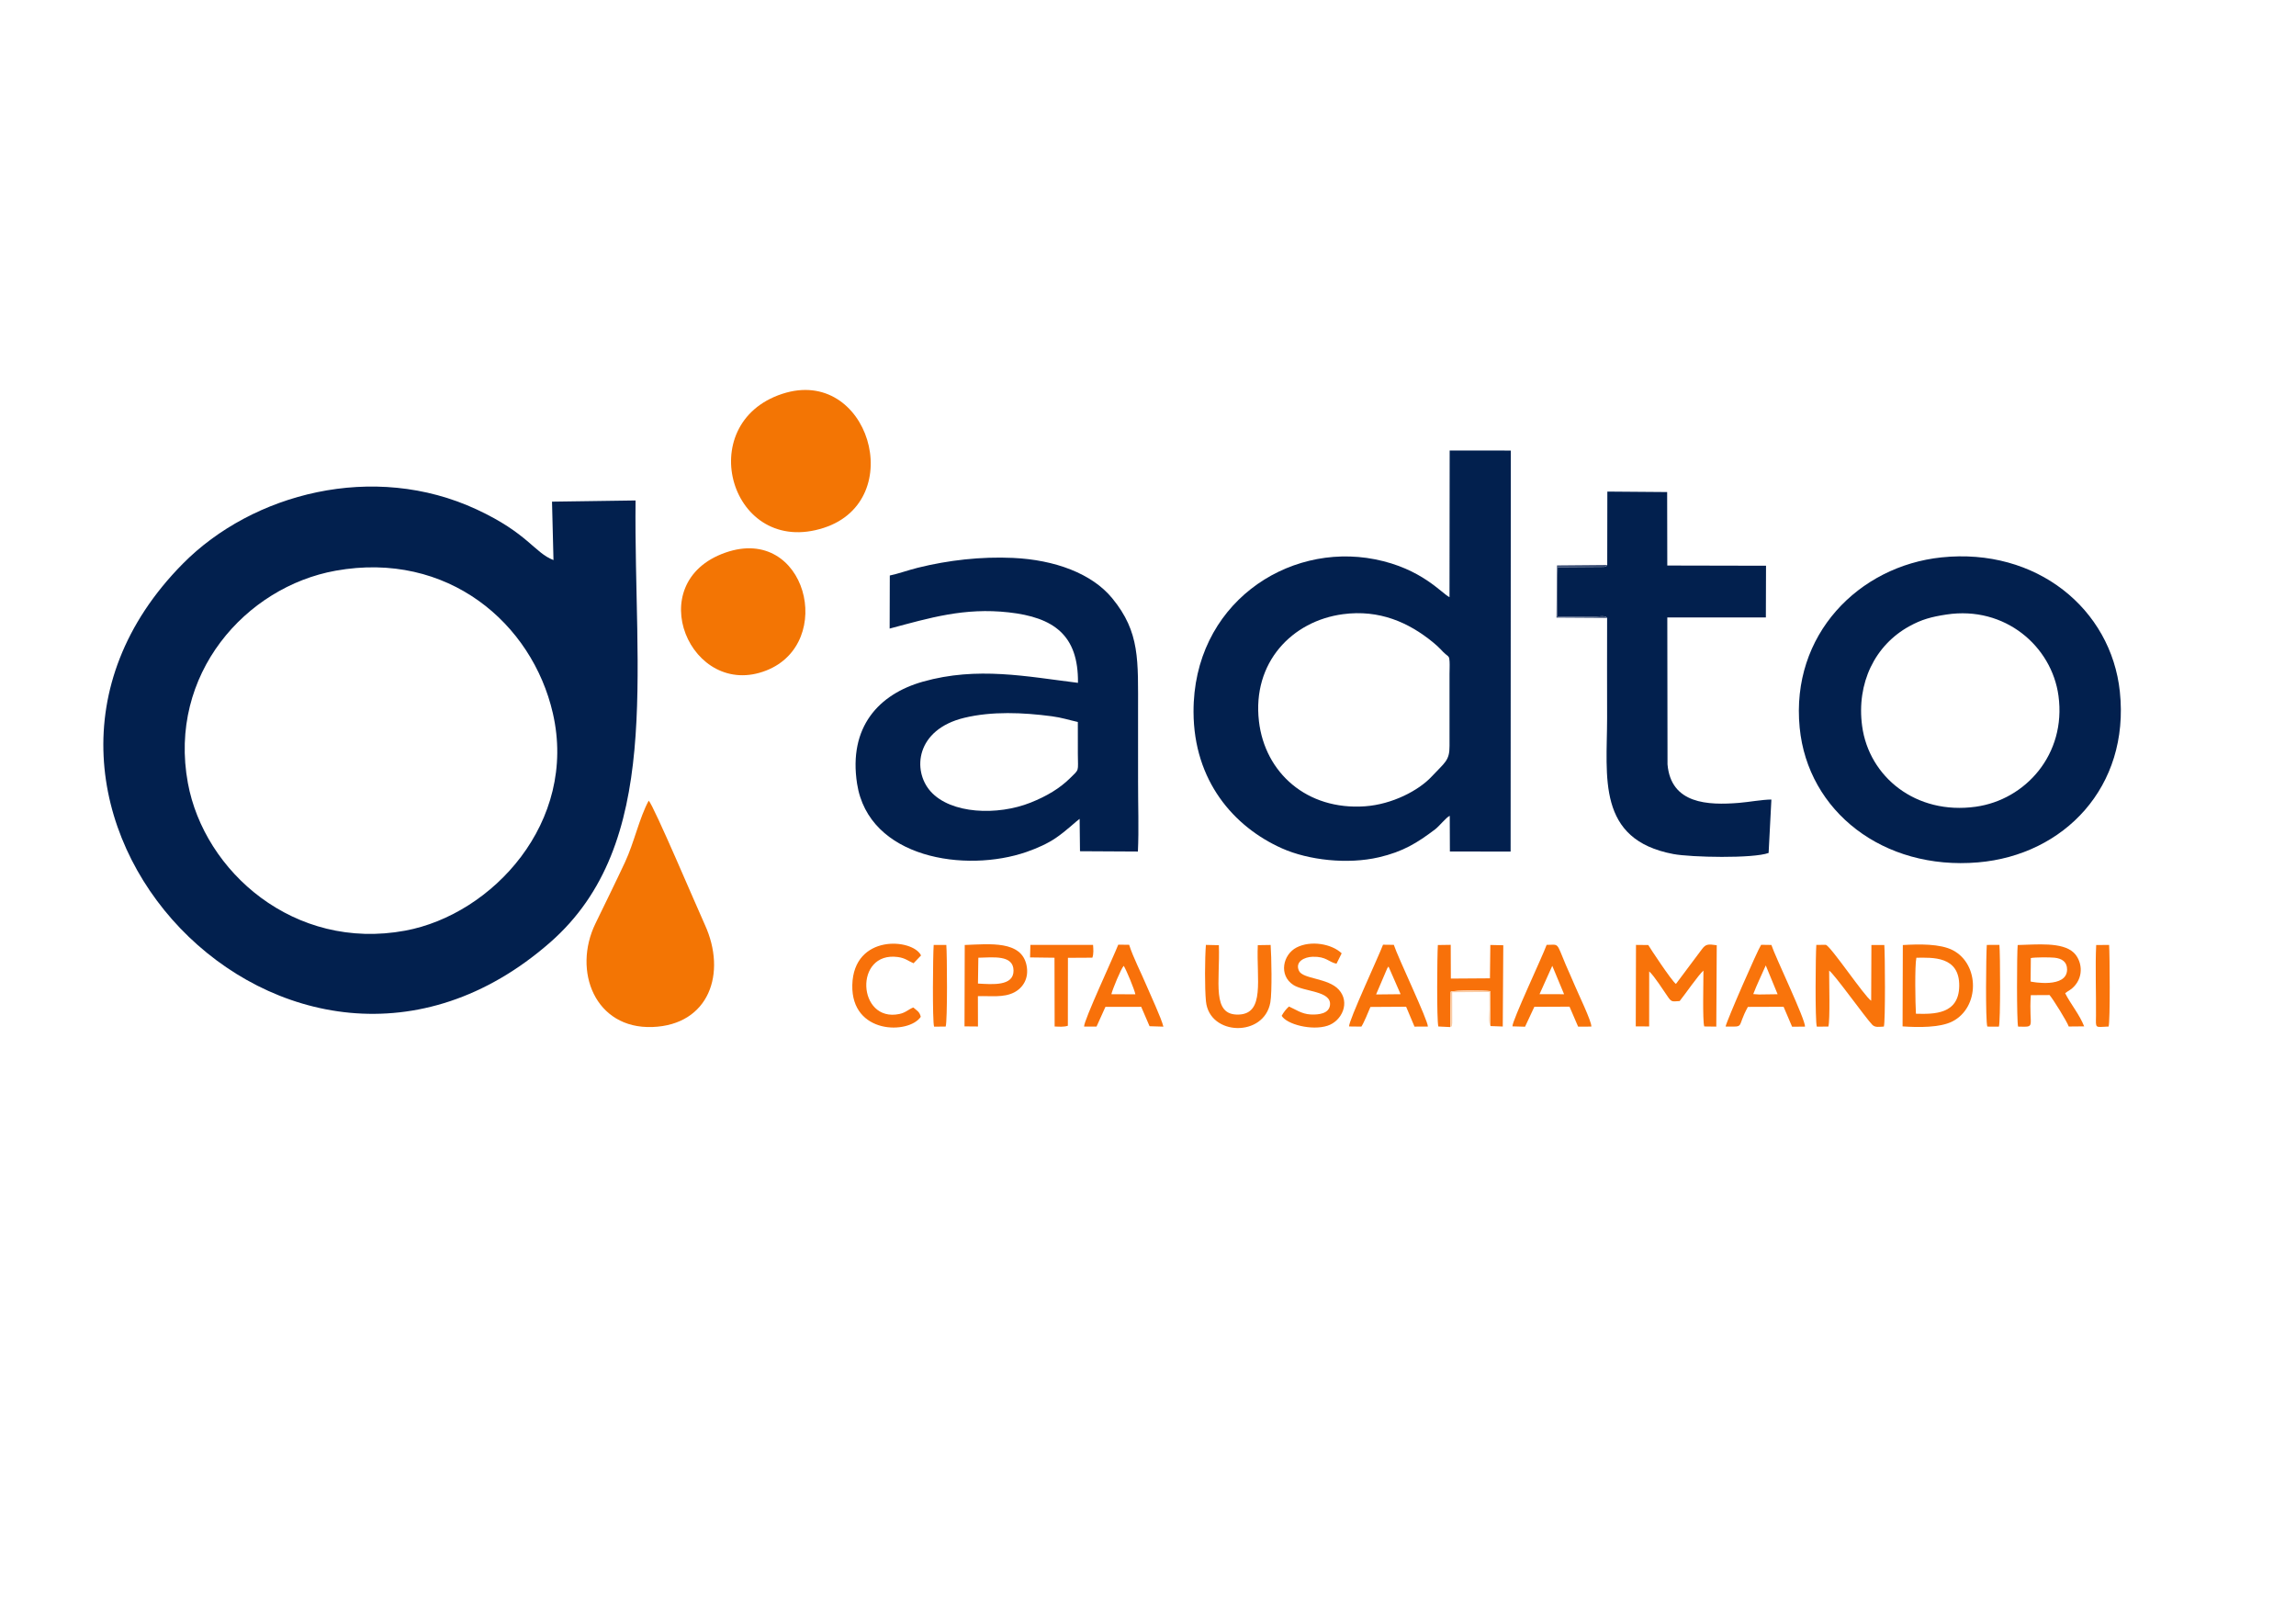
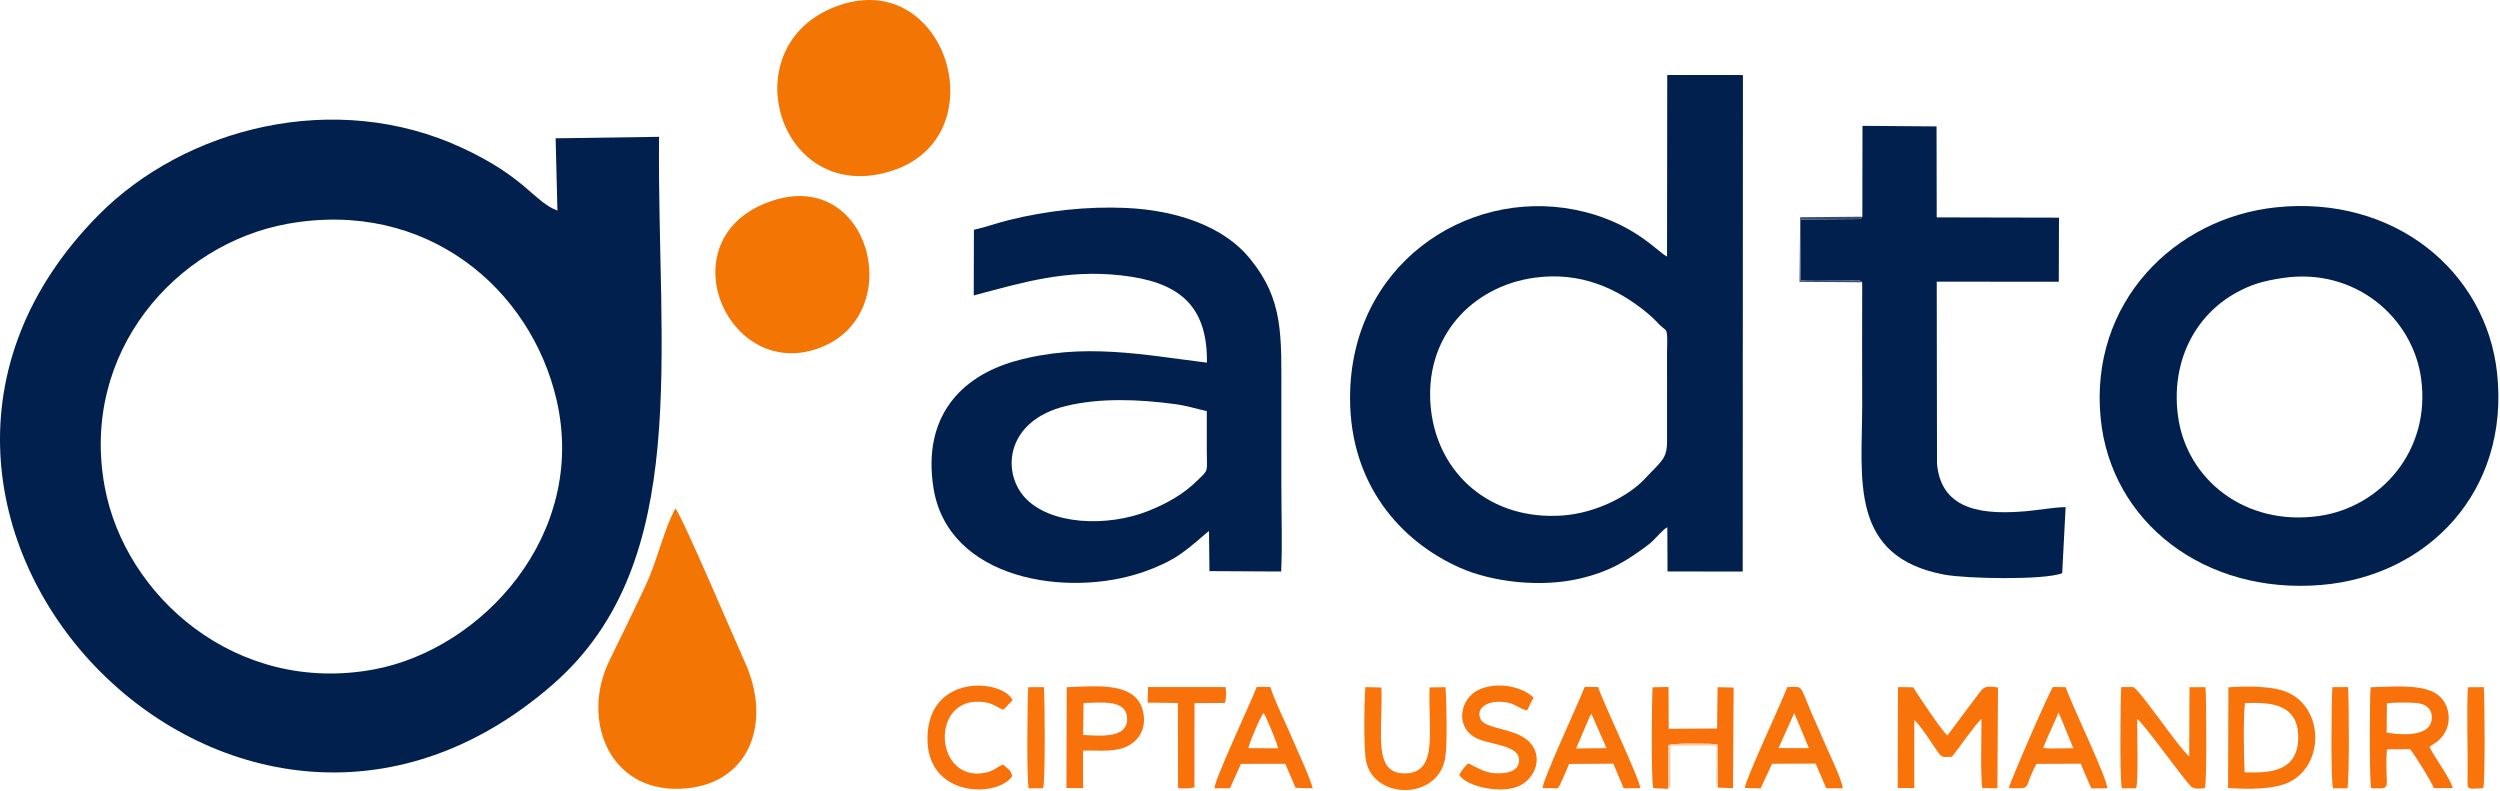
- <svg xmlns="http://www.w3.org/2000/svg" xml:space="preserve" width="297mm" height="210mm" version="1.1" style="shape-rendering:geometricPrecision; text-rendering:geometricPrecision; image-rendering:optimizeQuality; fill-rule:evenodd; clip-rule:evenodd" viewBox="0 0 29700 21000">
-   <defs>
-     <style type="text/css">
-    
-     .fil0 {fill:#02204E}
-     .fil6 {fill:#02204E}
-     .fil4 {fill:#394C73}
-     .fil7 {fill:#F37504}
-     .fil3 {fill:#F8710A}
-     .fil1 {fill:#F8730A}
-     .fil2 {fill:#F9740B}
-     .fil5 {fill:#FACBA3}
-    
-   </style>
-   </defs>
-   <g id="Layer_x0020_1">
-     <g id="_2742622320704">
-       <g>
-         <path class="fil0" d="M16285.09 9328.06c-88.18,-759.42 427.58,-1296.47 1086.79,-1384.51 471.72,-63 851.63,108.11 1161.72,361.18 103.07,84.12 118.12,116.56 164.14,154.34 42.83,35.16 49.34,30.85 53.33,97.8 2.83,47.57 -0.79,111.06 -0.76,160.59l0.04 929.24c1.46,193.08 -61.48,214.16 -231.68,397.48 -166.6,179.41 -510.4,359.41 -861.98,384.03 -752.34,52.69 -1294.29,-434.46 -1371.6,-1100.15zm2465.02 -1605c-98.07,-44.72 -356.32,-369.69 -964.07,-489.3 -1143.62,-225.06 -2351.91,588.95 -2347.03,1974.95 3.12,889.23 519.04,1484.64 1143.92,1763.45 345.39,154.1 851.25,209.28 1254.03,115.34 313.78,-73.19 494.87,-185.76 726.71,-361.03 55.69,-42.1 141.35,-153.43 189.52,-175.4l1.9 461.69 785.56 0.79 2.34 -5186.35 -790.75 -0.5 -2.13 1896.36z" />
-         <path class="fil0" d="M13942.4 9337.73c0.63,138.34 -0.3,276.73 0.18,415.1 0.8,231.98 24.19,188.95 -102.27,313.29 -132.07,129.84 -297.47,229.89 -508.83,314.36 -427.23,170.73 -1033.13,149.11 -1294.97,-146.45 -237.92,-268.55 -190.57,-798.88 437.12,-950.33 357.78,-86.33 759.37,-69.13 1131.36,-20.04 130.66,17.24 223.96,49.05 337.41,74.07zm-2432.39 -1894.37l-1.97 686.25c517.61,-137.76 964.85,-274.03 1540.83,-209.6 579.79,64.85 902.62,292.08 895.13,911.47 -661.58,-81.5 -1301.38,-213.9 -2004.47,-15.71 -570.21,160.72 -966.92,585.49 -852.74,1320.49 150.1,966.24 1405.26,1155.28 2192.34,882.1 138.23,-47.97 272.41,-108.57 377.54,-180.06 139.42,-94.84 270.9,-223.24 308.86,-247.63l4.7 418.48 749.19 4.14c13.76,-293.1 1.4,-608.64 2.18,-902.07 0.8,-300.8 0.04,-601.81 -0.2,-902.62 -0.51,-670.11 27.62,-1030.11 -333.96,-1470.88 -262.46,-319.95 -741.8,-497.36 -1284.83,-522.11 -412.46,-18.79 -834.28,29.12 -1229.62,127.08 -124.26,30.8 -246.09,75.79 -362.98,100.67z" />
-         <path class="fil0" d="M25178.94 7947.79c757.46,-114.99 1361.78,412.16 1448.54,1051.02 103.05,758.82 -428.45,1345.27 -1069.81,1434.87 -776.64,108.5 -1380.75,-387.82 -1469.7,-1041.61 -75.85,-557.44 166.26,-1048.69 610.64,-1292.82 158.51,-87.08 283.04,-121.52 480.33,-151.46zm-65.71 -738.81c-1068.59,111.82 -1950.78,999.98 -1833.6,2201.85 105.77,1084.96 1083.01,1846.79 2307.47,1742.67 1112.48,-94.61 1963.92,-977.24 1834.33,-2207.48 -112.88,-1071.67 -1079.97,-1865.57 -2308.2,-1737.04z" />
-         <path class="fil0" d="M20790.41 7306.93c-17.19,21.69 -2.11,15.44 -39.8,24.8l-601.28 4.47 -4.77 637.03c109.59,5.94 228.89,1.9 339.65,1.85 53.01,-0.02 106.38,0.69 159.33,-0.38 40.15,-0.81 124.27,-18.48 145.35,17.28 -2.35,431.97 0.26,864.2 -0.15,1296.26 -0.73,755.64 -139.63,1571.28 858.97,1757.79 226.07,42.21 1029.4,59.73 1230.28,-14.5l35.85 -690.77c-117.06,0.34 -291.77,32.76 -418.67,43.12 -403.77,32.98 -880.57,14.3 -924.89,-497.76l-2.8 -1900.26 1274.95 0.2 2.04 -669.18 -1277.18 -2.76 -1.81 -950.19 -773.63 -6.09 -1.44 949.09z" />
-         <path class="fil1" d="M21159.55 13274.67l173.18 0.68 0.44 -711.67c68.49,61.44 183.5,246.87 249.16,339.1 42.95,60.33 56.46,49 145.16,44.15 69.9,-87.06 245.36,-340.41 307.37,-393.99 1.19,123.53 -13.63,647.66 10.62,722.68l155.75 1.94 5.84 -1052.5c-112.87,-16.15 -141.51,-16.4 -193,52.84l-334.9 447.66c-51.58,-33.07 -341.28,-472.75 -357.88,-503.09l-158.86 -1.61 -2.88 1053.81z" />
-         <path class="fil2" d="M23501.58 13277.93l148.94 -0.87c24.4,-72.76 9.57,-602.86 10.6,-723.77 62.14,38.07 471.62,612.02 557.41,700.25 38.27,39.35 91.47,25.67 150.35,23.43 20.42,-68.35 15.35,-935.9 5.84,-1055.04l-167.07 -0.06 -3.01 720.93c-86.01,-54.15 -522.65,-706.76 -587,-722.92l-122.57 0.57c-9.45,125.66 -17.38,986.65 6.51,1057.48z" />
-         <path class="fil3" d="M26269.87 12390.88c55.69,-11.08 244.68,-10.74 305.4,-4.62 95.74,9.66 164.45,53.05 163.6,153.88 -2.1,245.45 -456.51,159.78 -471.99,154.21l2.99 -303.47zm-164.74 886.51c242.42,4.71 135.88,20.74 164.51,-406.53l242.43 -1.39c42.54,47.35 228.09,345.81 248.06,406.79l199.61 -1.83c-59.76,-153.47 -177.74,-292.24 -245.59,-428.78 46.95,-37.68 69.51,-39.69 112.18,-84.04 138.75,-144.21 98.02,-345.83 -1.75,-440.81 -148.02,-140.9 -483.36,-103.67 -724.74,-98.46 -10.91,108.77 -13.6,990.52 5.29,1055.05z" />
-         <path class="fil1" d="M24783.6 13111c-7.76,-124.61 -16.49,-624.21 5.75,-724.01 207.67,-2.51 559.61,-24.24 554.3,365.79 -5.01,366.7 -324.7,364.54 -560.05,358.22zm-172.74 163.71c200.61,14.04 485.29,17.89 645.57,-64.66 352.04,-181.33 352.74,-737.69 5.46,-919.92 -163.92,-86.02 -441.53,-79.86 -647.82,-67.55l-3.21 1052.13z" />
-         <path class="fil3" d="M18759.71 13283.62l5.03 -457.19c60.04,-22.29 433.65,-17.79 511.97,-8.17l4.42 452.28 157.95 5.82 6.79 -1051.02 -167.65 -3.76 -5.02 431.42 -505.75 3.46 -1.58 -436.48 -166.39 2.45c-9.06,129.26 -16.23,975.7 6.39,1053.48l153.84 7.71z" />
-         <path class="fil2" d="M22679.31 12856.82c46.11,-121.8 107.61,-244.7 161.78,-370.62l153.19 372.52 -239.7 3.32 -75.27 -5.22zm-357.95 419.76c259.7,1.63 137.08,21.94 288.41,-254l461.83 -1.56 110.1 257.73 166.44 -0.9c10.51,-84.32 -381.14,-894.61 -434.35,-1056.49l-132.63 -1.86c-45.76,67.65 -444.73,980.53 -459.8,1057.08z" />
-         <path class="fil1" d="M17961.54 12501.26l156.12 357.13 -317.25 3.27 144.41 -338.17c17.29,-26.76 9.11,-13.35 16.72,-22.23zm-510.3 774.3l158.63 1.97c35.48,-52.84 86.04,-181.93 117.26,-254.18l461.89 -2.9 108.31 257.19 172.92 -0.86c3.83,-76.67 -389.33,-897.87 -440.48,-1056.83l-139.55 -1.7c-54.33,145.63 -449.53,993.26 -438.98,1057.31z" />
-         <path class="fil1" d="M20079.56 12491.46l152.83 367.19 -317.58 -0.87 164.75 -366.32zm-515.35 782.72l163.17 4.73 120.14 -257.31 454.97 -2.03 111.43 258.64 170.85 -0.97c7.69,-60.71 -178.52,-444.7 -213.58,-530.83 -38.06,-93.53 -80.43,-181.05 -116.9,-267.7 -125.79,-298.82 -81.77,-259.62 -247.61,-258.43 -53.23,147.79 -449.56,989.32 -442.47,1053.9z" />
-         <path class="fil3" d="M14376.15 12858.48c15.49,-66.05 126.86,-333.9 159.87,-367.15 33.29,52 137.63,303.51 150.92,368.63l-310.79 -1.48zm-352.7 418.78l160.7 0.19 115.25 -255.06 462.71 -0.73 108.07 250.8 178.93 5.56c-26.5,-110.62 -168.42,-412.09 -221.37,-538.11 -68.03,-161.91 -170.37,-358.12 -221.8,-521.02l-140.97 -0.63c-54.63,143.22 -451.4,992.46 -441.52,1059z" />
-         <path class="fil1" d="M16673.65 13017.62c-34.95,29.6 -69.45,74.38 -94.47,120.06 65.61,111.06 389.17,195.1 593.35,128.42 185.08,-60.43 297.11,-300.12 145.22,-466.95 -138.73,-152.39 -464.2,-135.27 -514.45,-242.66 -55.24,-118.1 69.83,-179.3 175.25,-182.33 180,-5.16 205.02,68.49 309.63,89.96l67.04 -134.42c-126.5,-121.92 -396.89,-171.04 -582.92,-75.73 -177.98,91.17 -234.11,359.07 -43.55,483.76 141.56,92.63 501.02,75.27 474.98,264.83 -14.4,104.88 -139.95,123.98 -251.64,117.89 -116.09,-6.33 -194.59,-66.36 -278.44,-102.83z" />
-         <path class="fil2" d="M16436.49 12221.5l-166.22 2.55c-19.38,437.4 95.71,886.28 -247.37,897.76 -354.14,11.85 -239.74,-419.34 -256.12,-897.21l-167.83 -3.92c-13.75,174.14 -16.24,560.71 0.81,730.79 44.87,447.48 753.45,467.64 833.03,11.96 23.38,-133.79 14.4,-592.81 3.7,-741.93z" />
-         <path class="fil3" d="M12655.4 12386.64c188.17,-3.46 453.76,-41.32 455.17,166.31 1.37,203.52 -272.79,178.53 -460.09,167.78l4.92 -334.09zm-178.94 887.91l174.09 1.52 -0.95 -392.17c163.19,-5.61 332.37,21.97 468.72,-48.48 114.99,-59.41 195.16,-183.25 160.26,-351.85 -66.48,-321.12 -473.73,-273.92 -799.17,-261.72l-2.95 1052.7z" />
-         <path class="fil3" d="M11910.51 13150.95c-15.1,-69.72 -54.94,-82.28 -96.33,-120.86 -64.39,24.64 -97.42,67.08 -181.3,84.51 -542.09,112.6 -590.1,-815.47 -17.5,-736.84 96.68,13.28 137.07,54.02 201.97,80.37l96.97 -101.01c-107.27,-221.25 -873.2,-280.3 -889.24,382.26 -15.52,640.76 731.86,639.39 885.43,411.57z" />
-         <path class="fil3" d="M13324.34 12382.68l316.11 4.03 1.86 889.34c56.96,1.77 118.61,8.36 171.01,-9.56l0.93 -878.64 316.06 -1.77c18.38,-49.26 12.89,-111.8 8.93,-165.85l-810.66 0.39 -4.24 162.06z" />
-         <path class="fil2" d="M27275.92 13276.7c21.53,-66.48 14.77,-931.53 6.72,-1055.63l-167.22 1.32c-13.75,268.62 0.24,627.98 -2.61,915.43 -1.69,169.95 -17.32,145.92 163.11,138.88z" />
-         <path class="fil2" d="M12083.01 13278.14l149.68 -1.34c24.18,-63.69 18.74,-936.6 8.44,-1055.77l-163.34 0.52c-9.83,123.03 -18.08,988.39 5.22,1056.59z" />
-         <path class="fil2" d="M25707.24 13277.39l149.56 0.63c21.48,-62.82 17.82,-945.23 6.65,-1057.47l-163.07 0.47c-9.65,126.73 -18.4,985.23 6.86,1056.37z" />
-         <path class="fil4" d="M20788.89 7991.98c-21.08,-35.76 -105.2,-18.09 -145.35,-17.28 -52.95,1.07 -106.32,0.36 -159.33,0.38 -110.76,0.05 -230.06,4.09 -339.65,-1.85l4.77 -637.03 601.28 -4.47c37.69,-9.36 22.61,-3.11 39.8,-24.8l-649.63 5.69 -6.88 675.13 654.99 4.23z" />
-         <path class="fil5" d="M18759.71 13283.62c34.55,-30.82 12.38,32.2 25.58,-52l-0.56 -398.8 481.08 -3.55c-0.62,76.94 1.06,152.78 0.84,228.76 -0.13,46.15 -15.57,178.4 14.48,212.51l-4.42 -452.28c-78.32,-9.62 -451.93,-14.12 -511.97,8.17l-5.03 457.19z" />
-       </g>
-       <path class="fil6" d="M4342.03 7381.05c1449.13,-260.03 2541.75,679.62 2809.34,1843.41 323.48,1406.7 -781.58,2603.19 -1910.36,2812.06 -1435.13,265.58 -2599.59,-763.07 -2810.77,-1909.43 -259.01,-1405.62 748.36,-2537.28 1911.79,-2746.04zm3879.24 -908.39l-1080.65 15.48 18.98 755.51c-247.13,-94.76 -329.45,-345.69 -991.59,-653.9 -1335.94,-621.78 -2903.12,-209.34 -3803.33,701.26 -3070.04,3105.41 1397.28,7833.9 4751.78,4897.46 1457.76,-1276.04 1081,-3459.86 1104.81,-5715.81z" />
-       <path class="fil7" d="M8391.37 10355.03c-122.49,226.35 -188.92,544.64 -307.29,797.73 -119.6,255.92 -254.94,530.14 -381.9,791.92 -298.59,615.5 -3.96,1365.05 737.26,1338.06 731.04,-26.64 967.27,-693.66 676.85,-1325.97 -98.42,-214.27 -656.64,-1532.01 -724.92,-1601.74z" />
-       <path class="fil7" d="M10117.33 5094.19c-1168.67,385.29 -661.41,2123.7 541.04,1731.98 1095.25,-356.8 575.81,-2100.2 -541.04,-1731.98z" />
-       <path class="fil7" d="M9385.47 7146.62c-1105.12,385.4 -448.07,1909.49 527.62,1524.87 904.07,-356.4 513.33,-1887.84 -527.62,-1524.87z" />
-     </g>
-   </g>
+ <svg xmlns="http://www.w3.org/2000/svg" width="987" height="312" viewBox="0 0 987 312" fill="none">
+   <path fill-rule="evenodd" clip-rule="evenodd" d="M564.978 161.94C561.646 133.238 581.139 112.94 606.054 109.612C623.883 107.231 638.241 113.698 649.961 123.263C653.857 126.443 654.426 127.669 656.165 129.097C657.784 130.426 658.03 130.263 658.181 132.793C658.288 134.591 658.151 136.991 658.152 138.863L658.154 173.983C658.209 181.281 655.83 182.078 649.397 189.006C643.1 195.787 630.106 202.59 616.818 203.521C588.383 205.512 567.9 187.1 564.978 161.94ZM658.144 101.279C654.438 99.589 644.677 87.306 621.707 82.786C578.484 74.279 532.816 105.045 533.001 157.429C533.118 191.038 552.618 213.542 576.235 224.08C589.289 229.904 608.409 231.989 623.632 228.439C635.491 225.673 642.335 221.418 651.098 214.794C653.203 213.202 656.44 208.995 658.261 208.164L658.333 225.614L688.023 225.644L688.112 29.624L658.225 29.605L658.144 101.279Z" fill="#02204E" />
+   <path fill-rule="evenodd" clip-rule="evenodd" d="M476.436 162.307C476.46 167.536 476.425 172.766 476.443 177.996C476.473 186.764 477.357 185.137 472.578 189.837C467.586 194.744 461.335 198.526 453.347 201.718C437.199 208.171 414.299 207.354 404.403 196.183C395.411 186.033 397.2 165.989 420.924 160.265C434.446 157.002 449.624 157.652 463.684 159.508C468.622 160.159 472.149 161.362 476.436 162.307ZM384.504 90.709L384.429 116.646C403.992 111.439 420.896 106.289 442.665 108.724C464.579 111.175 476.78 119.763 476.497 143.173C451.492 140.093 427.311 135.089 400.737 142.58C379.186 148.654 364.192 164.708 368.508 192.488C374.181 229.007 421.62 236.152 451.368 225.827C456.592 224.014 461.664 221.724 465.637 219.022C470.907 215.437 475.876 210.584 477.311 209.662L477.488 225.479L505.804 225.635C506.324 214.558 505.857 202.632 505.886 191.541C505.917 180.173 505.888 168.796 505.879 157.427C505.86 132.1 506.923 118.493 493.257 101.834C483.337 89.742 465.22 83.037 444.696 82.101C429.107 81.391 413.164 83.202 398.222 86.904C393.526 88.068 388.921 89.769 384.504 90.709Z" fill="#02204E" />
+   <path fill-rule="evenodd" clip-rule="evenodd" d="M901.118 109.772C929.747 105.426 952.587 125.349 955.866 149.495C959.761 178.175 939.673 200.34 915.433 203.727C886.079 207.827 863.247 189.069 859.885 164.359C857.018 143.29 866.169 124.723 882.964 115.496C888.955 112.205 893.662 110.903 901.118 109.772ZM898.635 81.848C858.247 86.075 824.905 119.643 829.333 165.068C833.331 206.074 870.266 234.868 916.545 230.932C958.591 227.357 990.772 193.997 985.874 147.5C981.607 106.996 945.056 76.99 898.635 81.848Z" fill="#02204E" />
+   <path fill-rule="evenodd" clip-rule="evenodd" d="M735.254 85.551C734.604 86.371 735.174 86.134 733.75 86.488L711.024 86.657L710.844 110.734C714.986 110.958 719.495 110.806 723.681 110.804C725.684 110.803 727.702 110.83 729.703 110.789C731.22 110.759 734.4 110.091 735.196 111.442C735.108 127.769 735.206 144.105 735.191 160.435C735.163 188.995 729.913 219.822 767.656 226.871C776.2 228.466 806.562 229.129 814.154 226.323L815.509 200.215C811.085 200.228 804.482 201.453 799.686 201.845C784.425 203.091 766.404 202.385 764.729 183.032L764.623 111.211L812.81 111.219L812.888 85.927L764.616 85.823L764.548 49.91L735.308 49.68L735.254 85.551Z" fill="#02204E" />
+   <path fill-rule="evenodd" clip-rule="evenodd" d="M749.211 311.103L755.756 311.129L755.773 284.231C758.362 286.553 762.708 293.562 765.19 297.047C766.813 299.328 767.324 298.899 770.676 298.716C773.318 295.426 779.95 285.85 782.293 283.825C782.338 288.494 781.778 308.304 782.695 311.139L788.582 311.212L788.802 271.433C784.536 270.822 783.454 270.813 781.508 273.43L768.85 290.349C766.901 289.099 755.951 272.482 755.324 271.335L749.32 271.274L749.211 311.103Z" fill="#F8730A" />
+   <path fill-rule="evenodd" clip-rule="evenodd" d="M837.729 311.228L843.358 311.195C844.28 308.445 843.719 288.409 843.758 283.84C846.107 285.278 861.583 306.971 864.826 310.306C866.272 311.793 868.283 311.276 870.508 311.191C871.28 308.608 871.089 275.819 870.729 271.316L864.415 271.314L864.301 298.561C861.05 296.515 844.547 271.849 842.115 271.238L837.483 271.26C837.125 276.009 836.826 308.551 837.729 311.228Z" fill="#F9740B" />
+   <path fill-rule="evenodd" clip-rule="evenodd" d="M942.351 277.699C944.456 277.28 951.599 277.293 953.894 277.524C957.512 277.889 960.109 279.529 960.077 283.34C959.998 292.617 942.823 289.379 942.238 289.169L942.351 277.699ZM936.125 311.205C945.287 311.383 941.26 311.989 942.342 295.84L951.505 295.787C953.113 297.577 960.126 308.857 960.881 311.162L968.425 311.093C966.166 305.293 961.707 300.048 959.143 294.887C960.917 293.463 961.77 293.387 963.383 291.711C968.627 286.26 967.087 278.64 963.317 275.05C957.722 269.725 945.048 271.132 935.925 271.329C935.512 275.44 935.411 308.766 936.125 311.205Z" fill="#F8710A" />
+   <path fill-rule="evenodd" clip-rule="evenodd" d="M886.177 304.917C885.884 300.208 885.554 281.325 886.395 277.553C894.243 277.458 907.545 276.637 907.344 291.378C907.155 305.238 895.072 305.156 886.177 304.917ZM879.648 311.105C887.231 311.635 897.99 311.781 904.048 308.661C917.353 301.807 917.38 280.78 904.254 273.892C898.059 270.641 887.567 270.874 879.77 271.339L879.648 311.105Z" fill="#F8730A" />
+   <path fill-rule="evenodd" clip-rule="evenodd" d="M658.509 311.443L658.699 294.163C660.969 293.321 675.089 293.491 678.049 293.854L678.217 310.948L684.186 311.168L684.443 271.445L678.107 271.303L677.917 287.608L658.802 287.739L658.742 271.242L652.453 271.335C652.111 276.22 651.84 308.212 652.695 311.151L658.509 311.443Z" fill="#F8710A" />
+   <path fill-rule="evenodd" clip-rule="evenodd" d="M806.646 295.31C808.389 290.707 810.713 286.062 812.761 281.303L818.55 295.382L809.491 295.508L806.646 295.31ZM793.117 311.175C802.933 311.237 798.298 312.005 804.018 301.575L821.473 301.516L825.634 311.257L831.925 311.223C832.322 308.036 817.519 277.411 815.508 271.293L810.495 271.223C808.766 273.78 793.687 308.282 793.117 311.175Z" fill="#F9740B" />
+   <path fill-rule="evenodd" clip-rule="evenodd" d="M628.342 281.872L634.242 295.37L622.252 295.494L627.71 282.712C628.363 281.701 628.054 282.208 628.342 281.872ZM609.055 311.137L615.05 311.212C616.391 309.214 618.302 304.335 619.482 301.605L636.939 301.495L641.033 311.216L647.568 311.183C647.713 308.285 632.854 277.248 630.92 271.24L625.646 271.176C623.593 276.68 608.656 308.716 609.055 311.137Z" fill="#F8730A" />
+   <path fill-rule="evenodd" clip-rule="evenodd" d="M708.388 281.5L714.164 295.378L702.161 295.346L708.388 281.5ZM688.91 311.083L695.077 311.262L699.618 301.537L716.813 301.46L721.025 311.236L727.482 311.199C727.773 308.905 720.735 294.392 719.41 291.136C717.971 287.601 716.37 284.293 714.991 281.018C710.237 269.725 711.901 271.206 705.633 271.251C703.621 276.837 688.642 308.643 688.91 311.083Z" fill="#F8730A" />
+   <path fill-rule="evenodd" clip-rule="evenodd" d="M492.829 295.373C493.415 292.877 497.624 282.753 498.872 281.497C500.13 283.462 504.074 292.968 504.576 295.429L492.829 295.373ZM479.499 311.201L485.573 311.208L489.929 301.568L507.417 301.541L511.501 311.02L518.264 311.23C517.263 307.049 511.899 295.655 509.897 290.892C507.326 284.772 503.458 277.356 501.514 271.2L496.186 271.176C494.122 276.589 479.126 308.686 479.499 311.201Z" fill="#F8710A" />
+   <path fill-rule="evenodd" clip-rule="evenodd" d="M579.664 301.39C578.343 302.508 577.039 304.201 576.094 305.927C578.573 310.125 590.803 313.301 598.52 310.781C605.515 308.497 609.749 299.438 604.008 293.133C598.765 287.373 586.464 288.02 584.564 283.961C582.477 279.498 587.204 277.184 591.188 277.07C597.991 276.875 598.937 279.659 602.891 280.47L605.424 275.39C600.643 270.782 590.424 268.925 583.393 272.527C576.666 275.973 574.545 286.098 581.747 290.811C587.097 294.312 600.683 293.656 599.699 300.82C599.155 304.784 594.409 305.506 590.188 305.276C585.8 305.037 582.833 302.768 579.664 301.39Z" fill="#F8730A" />
+   <path fill-rule="evenodd" clip-rule="evenodd" d="M570.702 271.301L564.419 271.397C563.687 287.929 568.037 304.894 555.07 305.328C541.685 305.776 546.009 289.479 545.39 271.418L539.047 271.27C538.527 277.851 538.433 292.462 539.077 298.89C540.773 315.803 567.554 316.565 570.562 299.342C571.445 294.285 571.106 276.937 570.702 271.301Z" fill="#F9740B" />
+   <path fill-rule="evenodd" clip-rule="evenodd" d="M427.794 277.541C434.906 277.411 444.944 275.98 444.998 283.827C445.049 291.519 434.687 290.575 427.608 290.168L427.794 277.541ZM421.031 311.1L427.611 311.158L427.575 296.335C433.743 296.123 440.137 297.166 445.291 294.503C449.637 292.258 452.667 287.577 451.348 281.205C448.835 269.068 433.443 270.852 421.143 271.313L421.031 311.1Z" fill="#F8710A" />
+   <path fill-rule="evenodd" clip-rule="evenodd" d="M399.638 306.426C399.067 303.791 397.562 303.316 395.997 301.858C393.564 302.789 392.315 304.393 389.145 305.052C368.657 309.308 366.842 274.231 388.484 277.203C392.138 277.705 393.664 279.245 396.117 280.24L399.782 276.423C395.728 268.061 366.779 265.829 366.173 290.87C365.586 315.088 393.834 315.036 399.638 306.426Z" fill="#F8710A" />
+   <path fill-rule="evenodd" clip-rule="evenodd" d="M453.078 277.39L465.026 277.542L465.096 311.155C467.249 311.222 469.579 311.471 471.559 310.794L471.594 277.585L483.54 277.518C484.235 275.657 484.027 273.293 483.878 271.25L453.238 271.265L453.078 277.39Z" fill="#F8710A" />
+   <path fill-rule="evenodd" clip-rule="evenodd" d="M980.377 311.179C981.191 308.666 980.935 275.972 980.631 271.281L974.311 271.331C973.791 281.484 974.32 295.066 974.212 305.93C974.148 312.353 973.558 311.445 980.377 311.179Z" fill="#F9740B" />
+   <path fill-rule="evenodd" clip-rule="evenodd" d="M406.155 311.235L411.812 311.184C412.726 308.777 412.521 275.785 412.131 271.281L405.958 271.301C405.586 275.951 405.274 308.657 406.155 311.235Z" fill="#F9740B" />
+   <path fill-rule="evenodd" clip-rule="evenodd" d="M921.086 311.205L926.738 311.229C927.55 308.855 927.412 275.504 926.99 271.262L920.826 271.279C920.462 276.069 920.131 308.517 921.086 311.205Z" fill="#F9740B" />
+   <path fill-rule="evenodd" clip-rule="evenodd" d="M735.201 111.442C734.404 110.091 731.225 110.759 729.707 110.789C727.706 110.83 725.689 110.803 723.685 110.804C719.499 110.806 714.99 110.958 710.848 110.734L711.028 86.657L733.754 86.488C735.179 86.134 734.609 86.371 735.258 85.551L710.705 85.766L710.445 111.283L735.201 111.442Z" fill="#394C73" />
+   <path fill-rule="evenodd" clip-rule="evenodd" d="M658.508 311.443C659.814 310.278 658.976 312.66 659.475 309.477L659.453 294.404L677.636 294.27C677.613 297.178 677.676 300.045 677.668 302.916C677.663 304.661 677.079 309.659 678.215 310.948L678.048 293.854C675.088 293.49 660.967 293.32 658.698 294.163L658.508 311.443Z" fill="#FACBA3" />
+   <path fill-rule="evenodd" clip-rule="evenodd" d="M113.584 88.35C168.354 78.522 209.65 114.036 219.764 158.022C231.99 211.188 190.224 256.41 147.561 264.304C93.32 274.342 49.309 235.464 41.327 192.137C31.538 139.011 69.612 96.24 113.584 88.35ZM260.201 54.017L219.357 54.602L220.075 83.156C210.734 79.575 207.623 70.091 182.597 58.442C132.105 34.942 72.873 50.53 38.849 84.946C-77.184 202.316 91.66 381.031 218.444 270.047C273.541 221.819 259.301 139.281 260.201 54.017Z" fill="#02204E" />
+   <path fill-rule="evenodd" clip-rule="evenodd" d="M266.628 200.754C261.998 209.309 259.487 221.339 255.014 230.904C250.493 240.577 245.378 250.941 240.58 260.835C229.294 284.098 240.43 312.428 268.444 311.408C296.074 310.401 305.003 285.19 294.026 261.292C290.306 253.194 269.208 203.389 266.628 200.754Z" fill="#F37504" />
+   <path fill-rule="evenodd" clip-rule="evenodd" d="M331.86 1.919C287.69 16.481 306.862 82.185 352.309 67.38C393.704 53.894 374.072 -11.998 331.86 1.919Z" fill="#F37504" />
+   <path fill-rule="evenodd" clip-rule="evenodd" d="M304.203 79.49C262.434 94.056 287.268 151.66 324.144 137.123C358.314 123.652 343.546 65.771 304.203 79.49Z" fill="#F37504" />
</svg>
